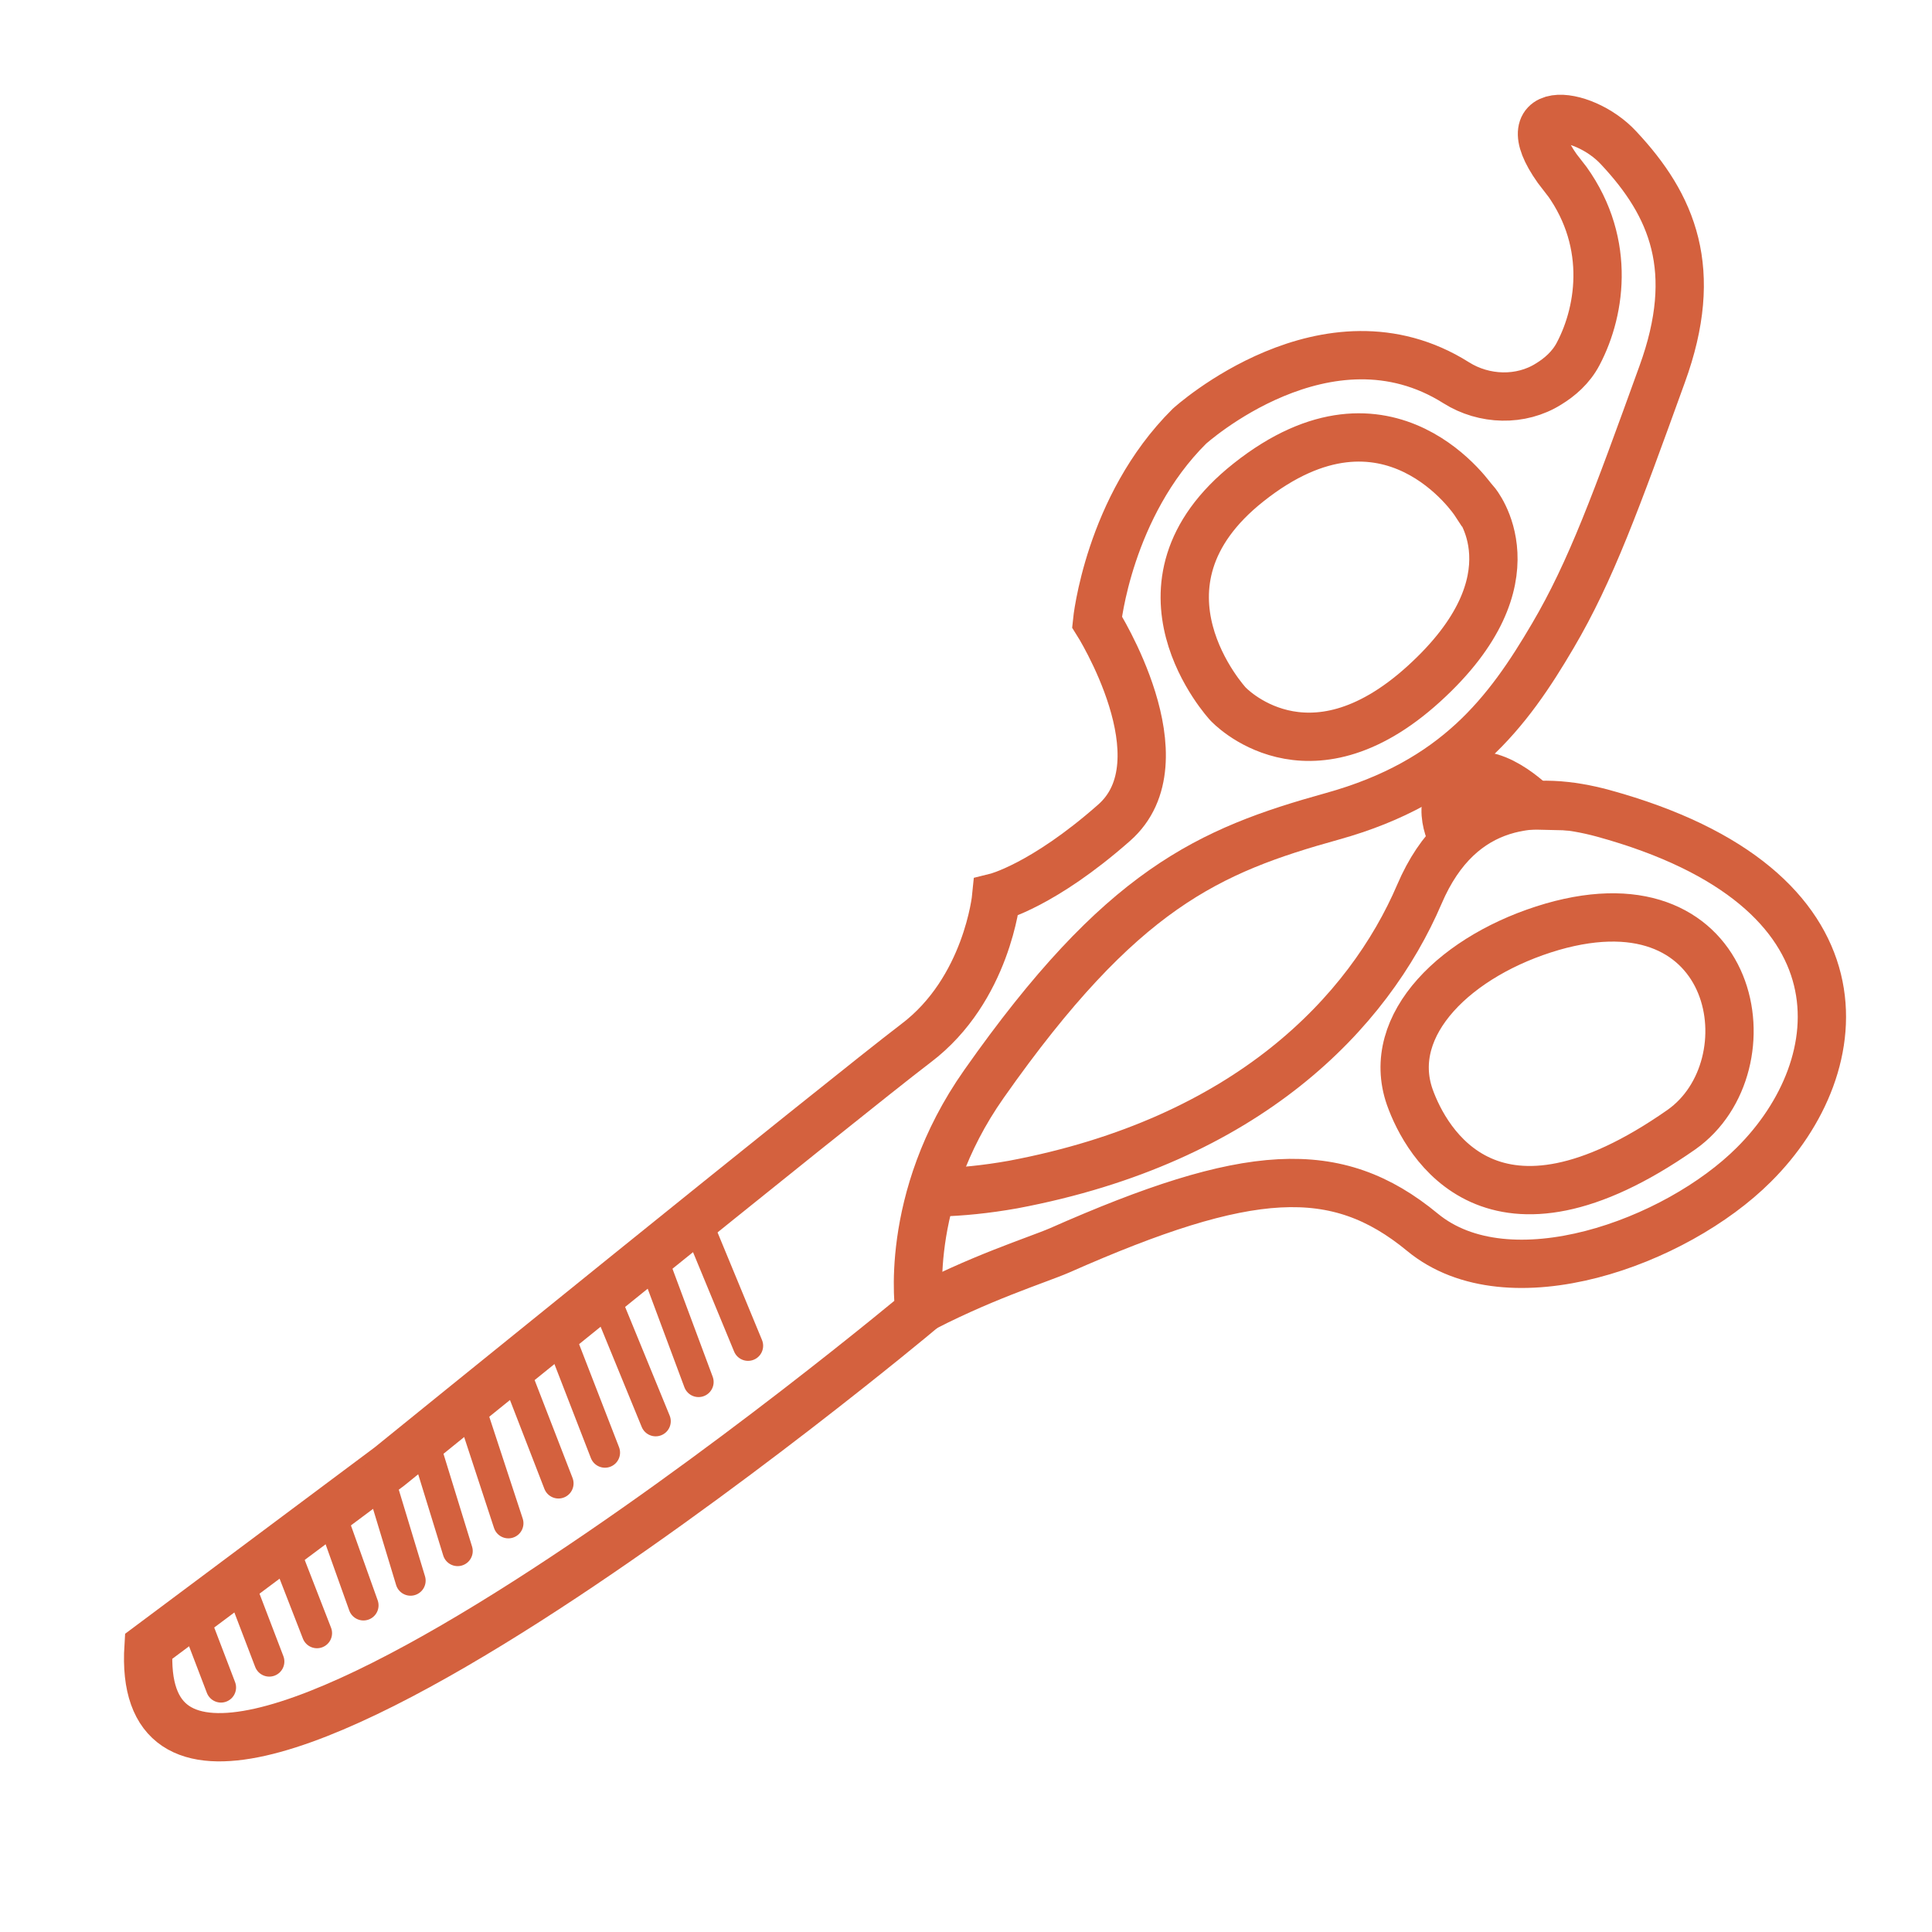
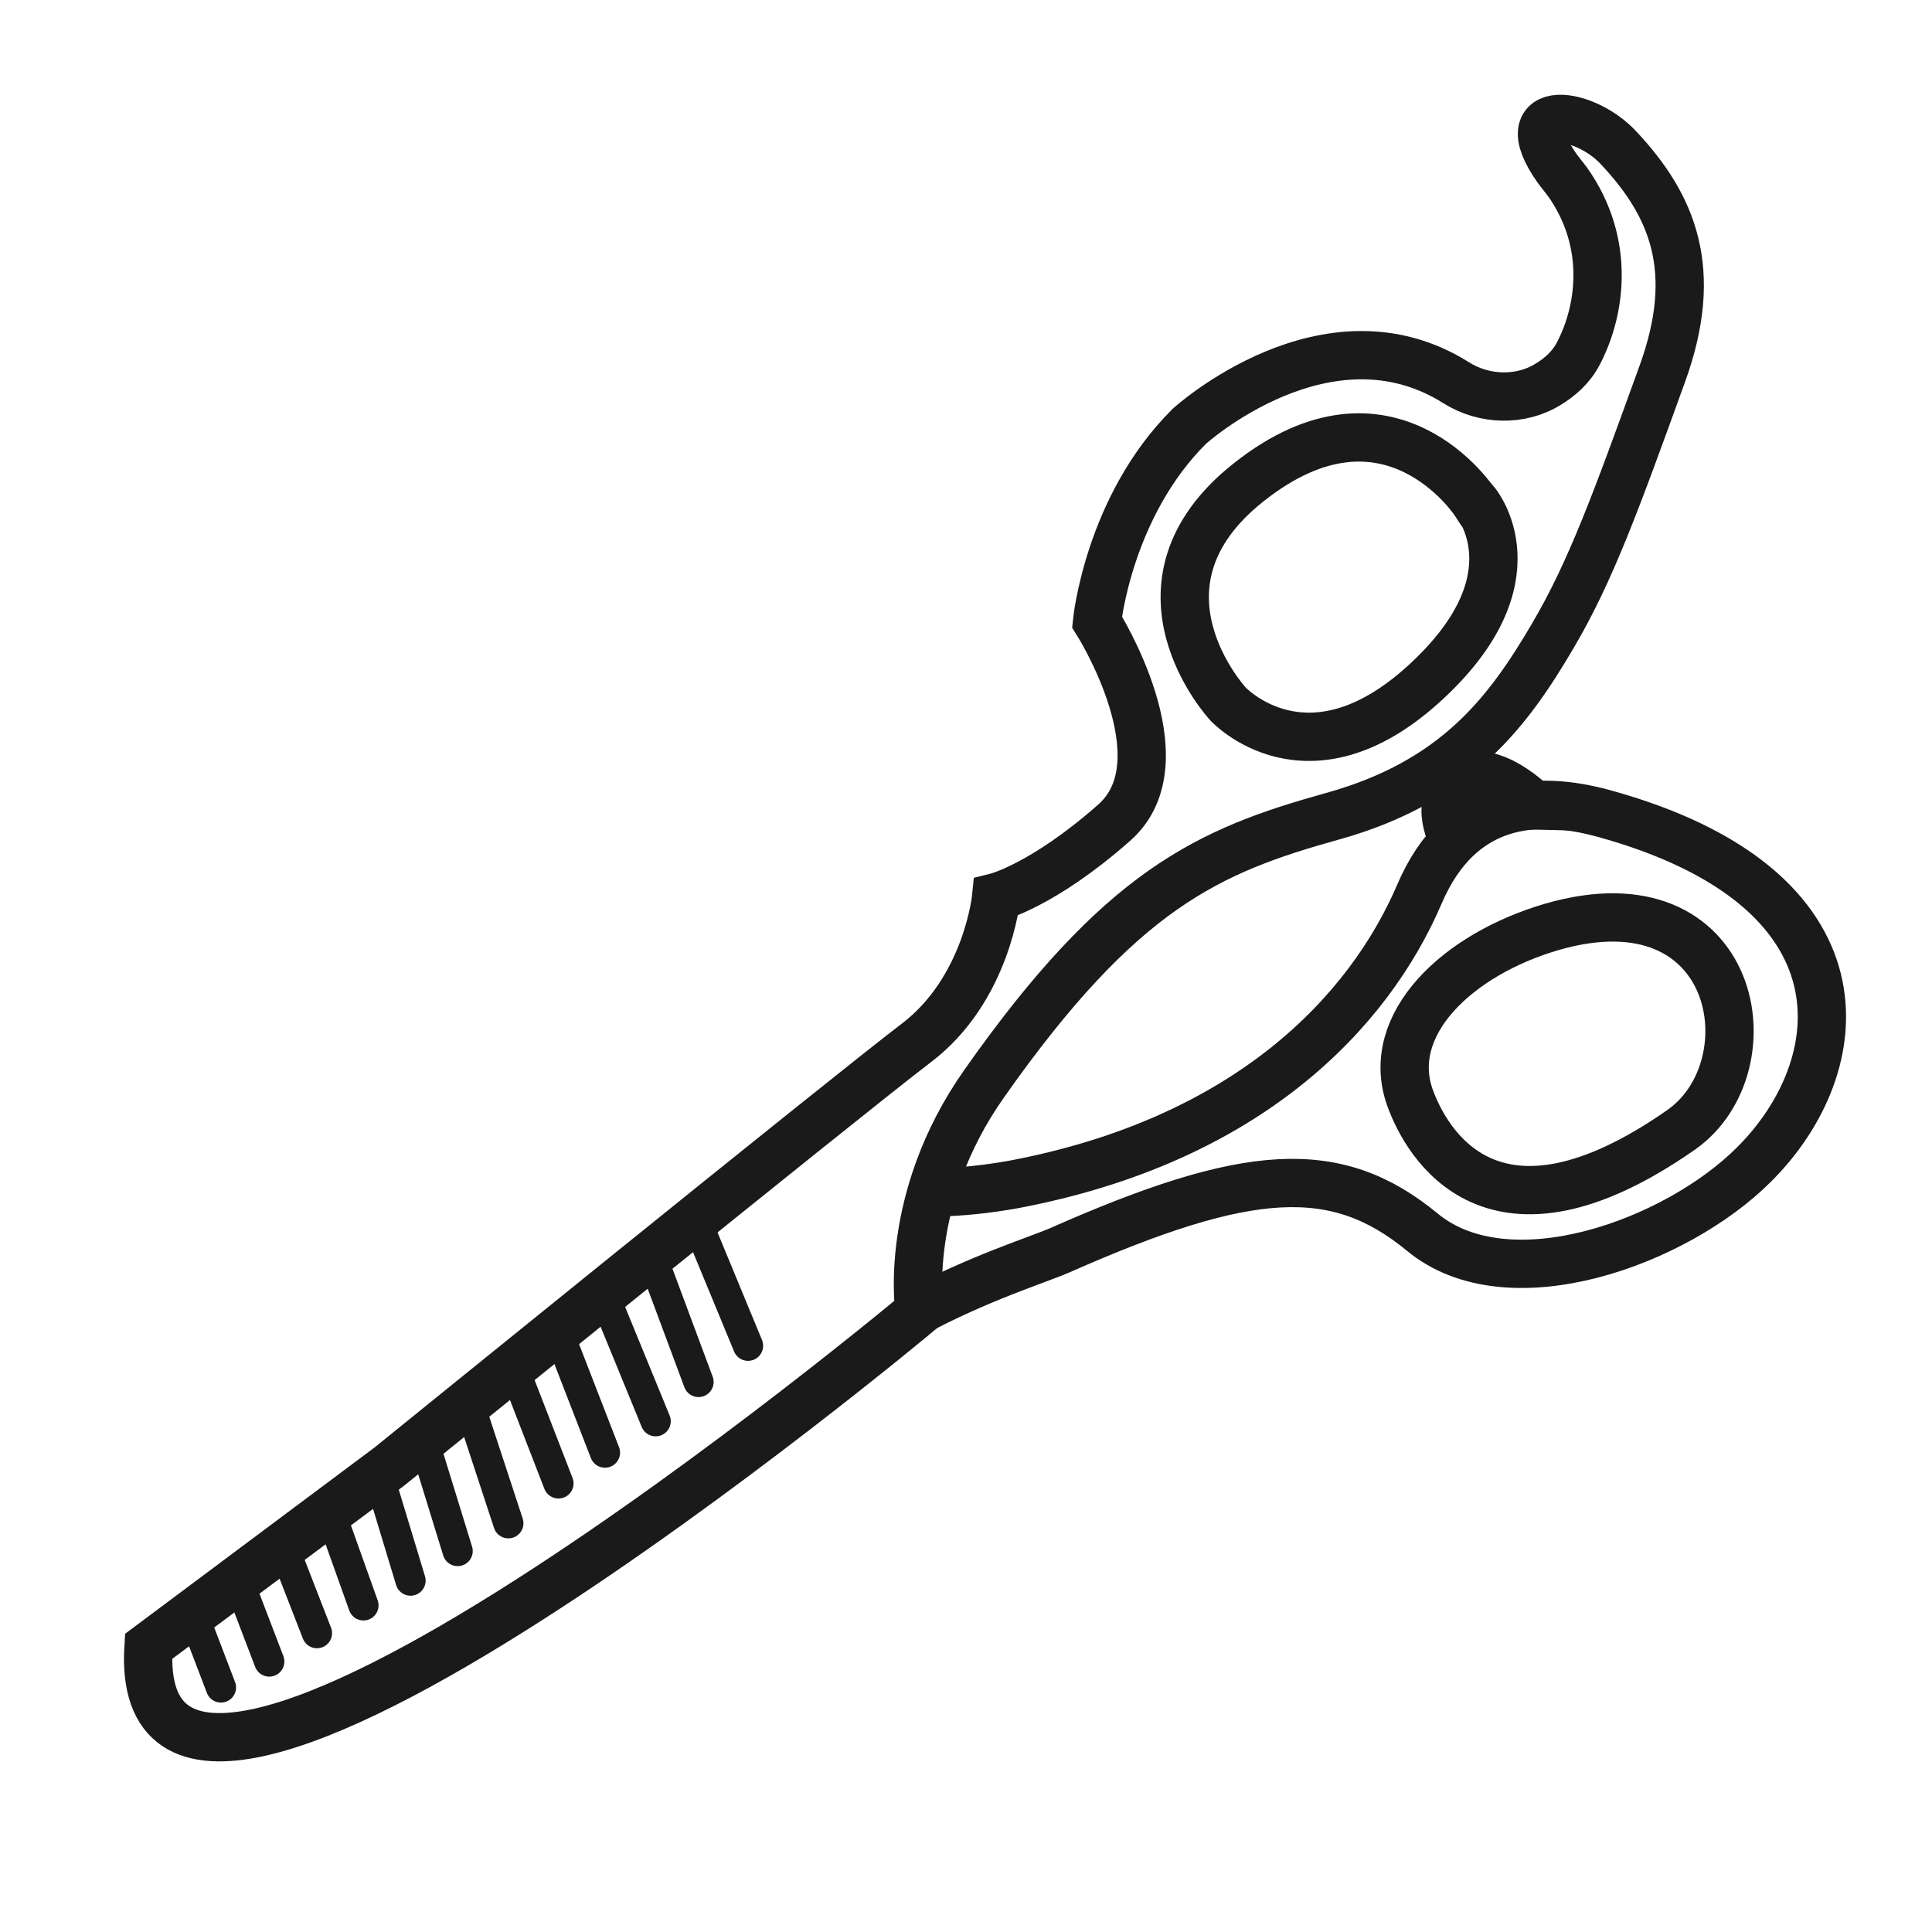
<svg xmlns="http://www.w3.org/2000/svg" id="_레이어_2" data-name="레이어 2" viewBox="0 0 32 32">
  <defs>
    <style>
      .cls-1, .cls-2, .cls-3 {
        fill: none;
      }

      .cls-2 {
        stroke-width: .8px;
      }

      .cls-2, .cls-3 {
-         stroke: #D4613E;
+         stroke: #1A1A1A;
        stroke-miterlimit: 10;
      }

      .cls-3 {
        stroke-linecap: round;
        stroke-width: .5px;
      }
    </style>
  </defs>
  <g id="_레이어_4" data-name="레이어 4">
    <g>
      <path class="cls-2" d="M15.13,21.75c1.08-.58,2.05-.88,2.42-1.04,3.12-1.38,4.58-1.48,6.01-.3s4.2.17,5.49-1.12c1.65-1.64,1.99-4.59-2.5-5.82-1.07-.29-2.36-.25-3.04,1.34-.84,1.96-2.85,4.08-6.73,4.81-.45.08-.86.12-1.24.13M27.85,18.71c-3.13,2.19-4.23.22-4.5-.54-.42-1.2.78-2.36,2.36-2.82,3.09-.89,3.63,2.31,2.14,3.36Z" />
      <path class="cls-2" d="M24.08,13.92s-.37-.63.11-.98,1.22.4,1.22.4c0,0-.84-.02-1.28.54" />
      <path class="cls-2" d="M25.88,2.9c.81,1.04.65,2.22.26,2.96-.12.23-.31.39-.49.5-.46.29-1.07.27-1.53-.02-2.14-1.35-4.42.72-4.42.72-1.34,1.33-1.53,3.24-1.53,3.24,0,0,1.46,2.3.28,3.33-1.18,1.04-1.95,1.23-1.95,1.23,0,0-.15,1.53-1.33,2.42-1.17.89-8.72,7.01-8.72,7.01l-3.99,2.98c-.34,5.42,12.77-5.55,12.77-5.55,0,0-.29-1.84,1.07-3.77,2.27-3.23,3.72-3.86,5.77-4.43,2.05-.57,2.91-1.73,3.65-2.99.63-1.07,1.05-2.23,1.81-4.33.63-1.73.17-2.8-.72-3.75-.6-.65-1.88-.77-.93.46ZM24.44,8.32s1.07,1.26-.86,3.01c-1.93,1.75-3.24.33-3.24.33,0,0-1.82-1.96.34-3.67,2.33-1.85,3.75.33,3.75.33Z" />
      <line class="cls-3" x1="3.19" y1="26.72" x2="3.66" y2="27.95" />
      <line class="cls-3" x1="3.94" y1="26.16" x2="4.46" y2="27.52" />
      <line class="cls-3" x1="4.69" y1="25.61" x2="5.25" y2="27.05" />
      <line class="cls-3" x1="5.47" y1="25.05" x2="6.02" y2="26.59" />
      <line class="cls-3" x1="6.27" y1="24.43" x2="6.8" y2="26.18" />
      <line class="cls-3" x1="7.01" y1="23.84" x2="7.58" y2="25.69" />
      <line class="cls-3" x1="7.76" y1="23.22" x2="8.42" y2="25.23" />
      <line class="cls-3" x1="8.51" y1="22.66" x2="9.25" y2="24.57" />
      <line class="cls-3" x1="9.26" y1="22.1" x2="10.02" y2="24.06" />
      <line class="cls-3" x1="10.04" y1="21.54" x2="10.86" y2="23.54" />
      <line class="cls-3" x1="10.84" y1="20.93" x2="11.57" y2="22.89" />
      <line class="cls-3" x1="11.58" y1="20.33" x2="12.39" y2="22.29" />
    </g>
    <rect class="cls-1" width="32" height="32" />
  </g>
</svg>
